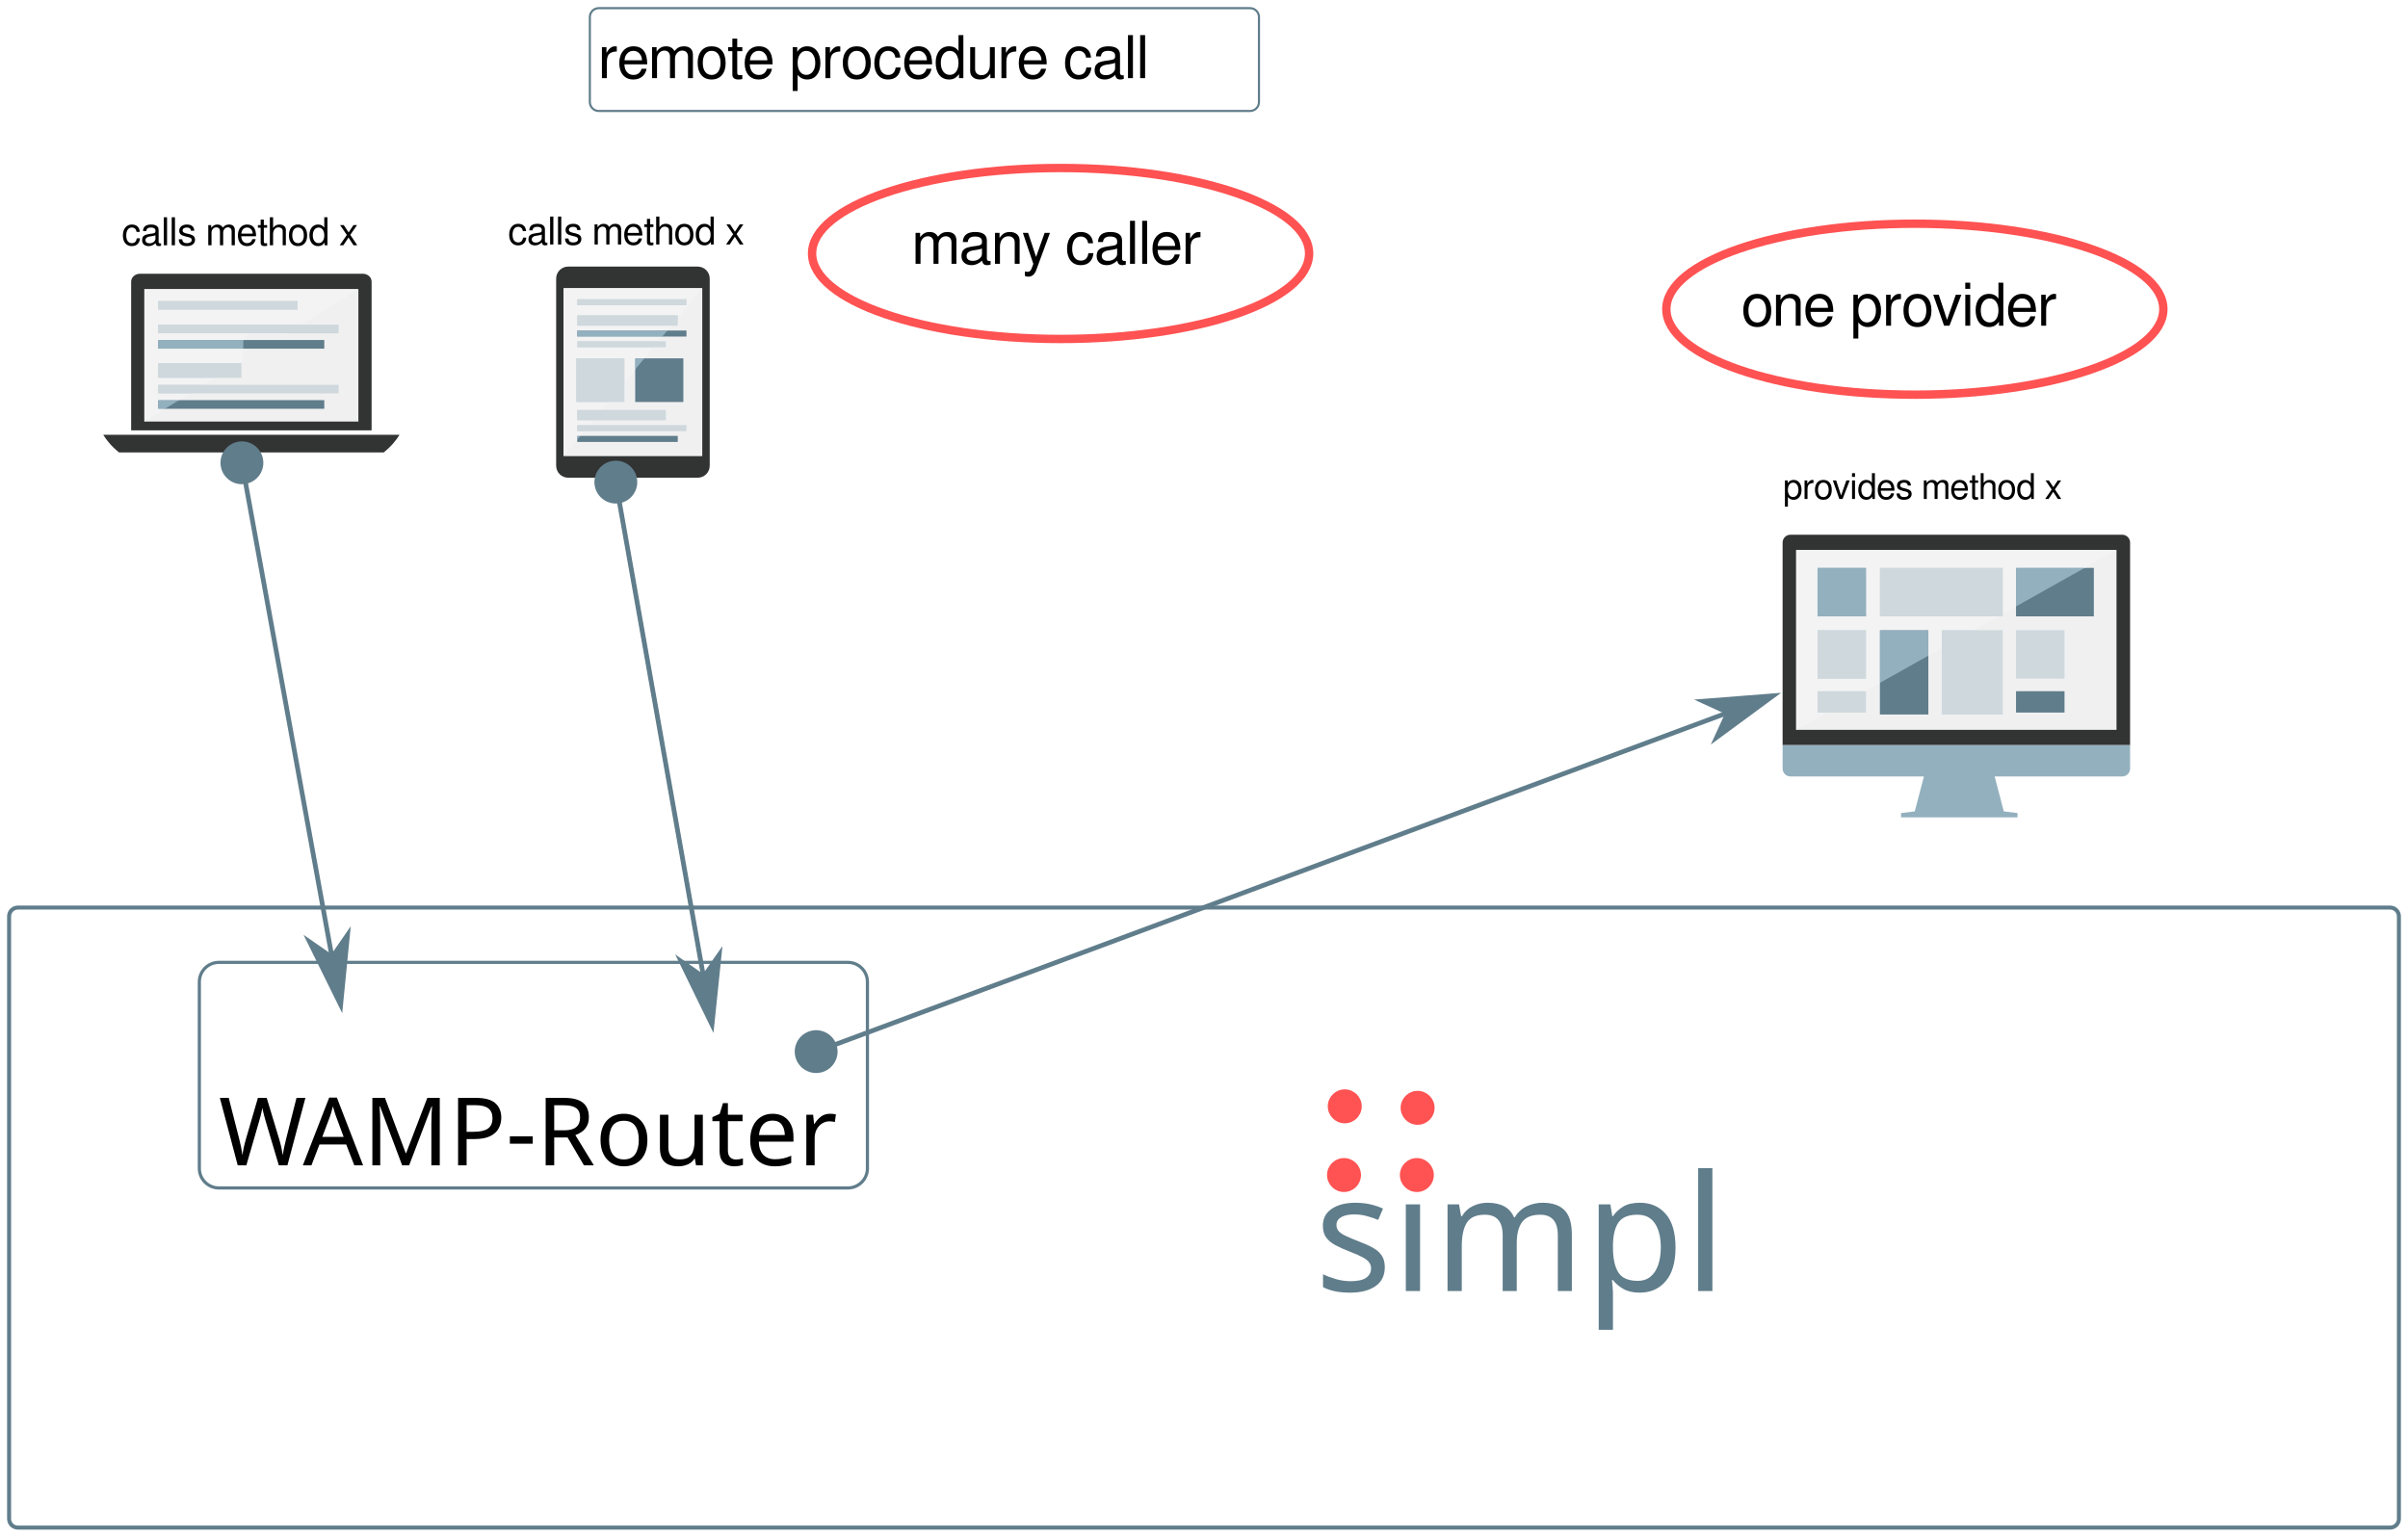
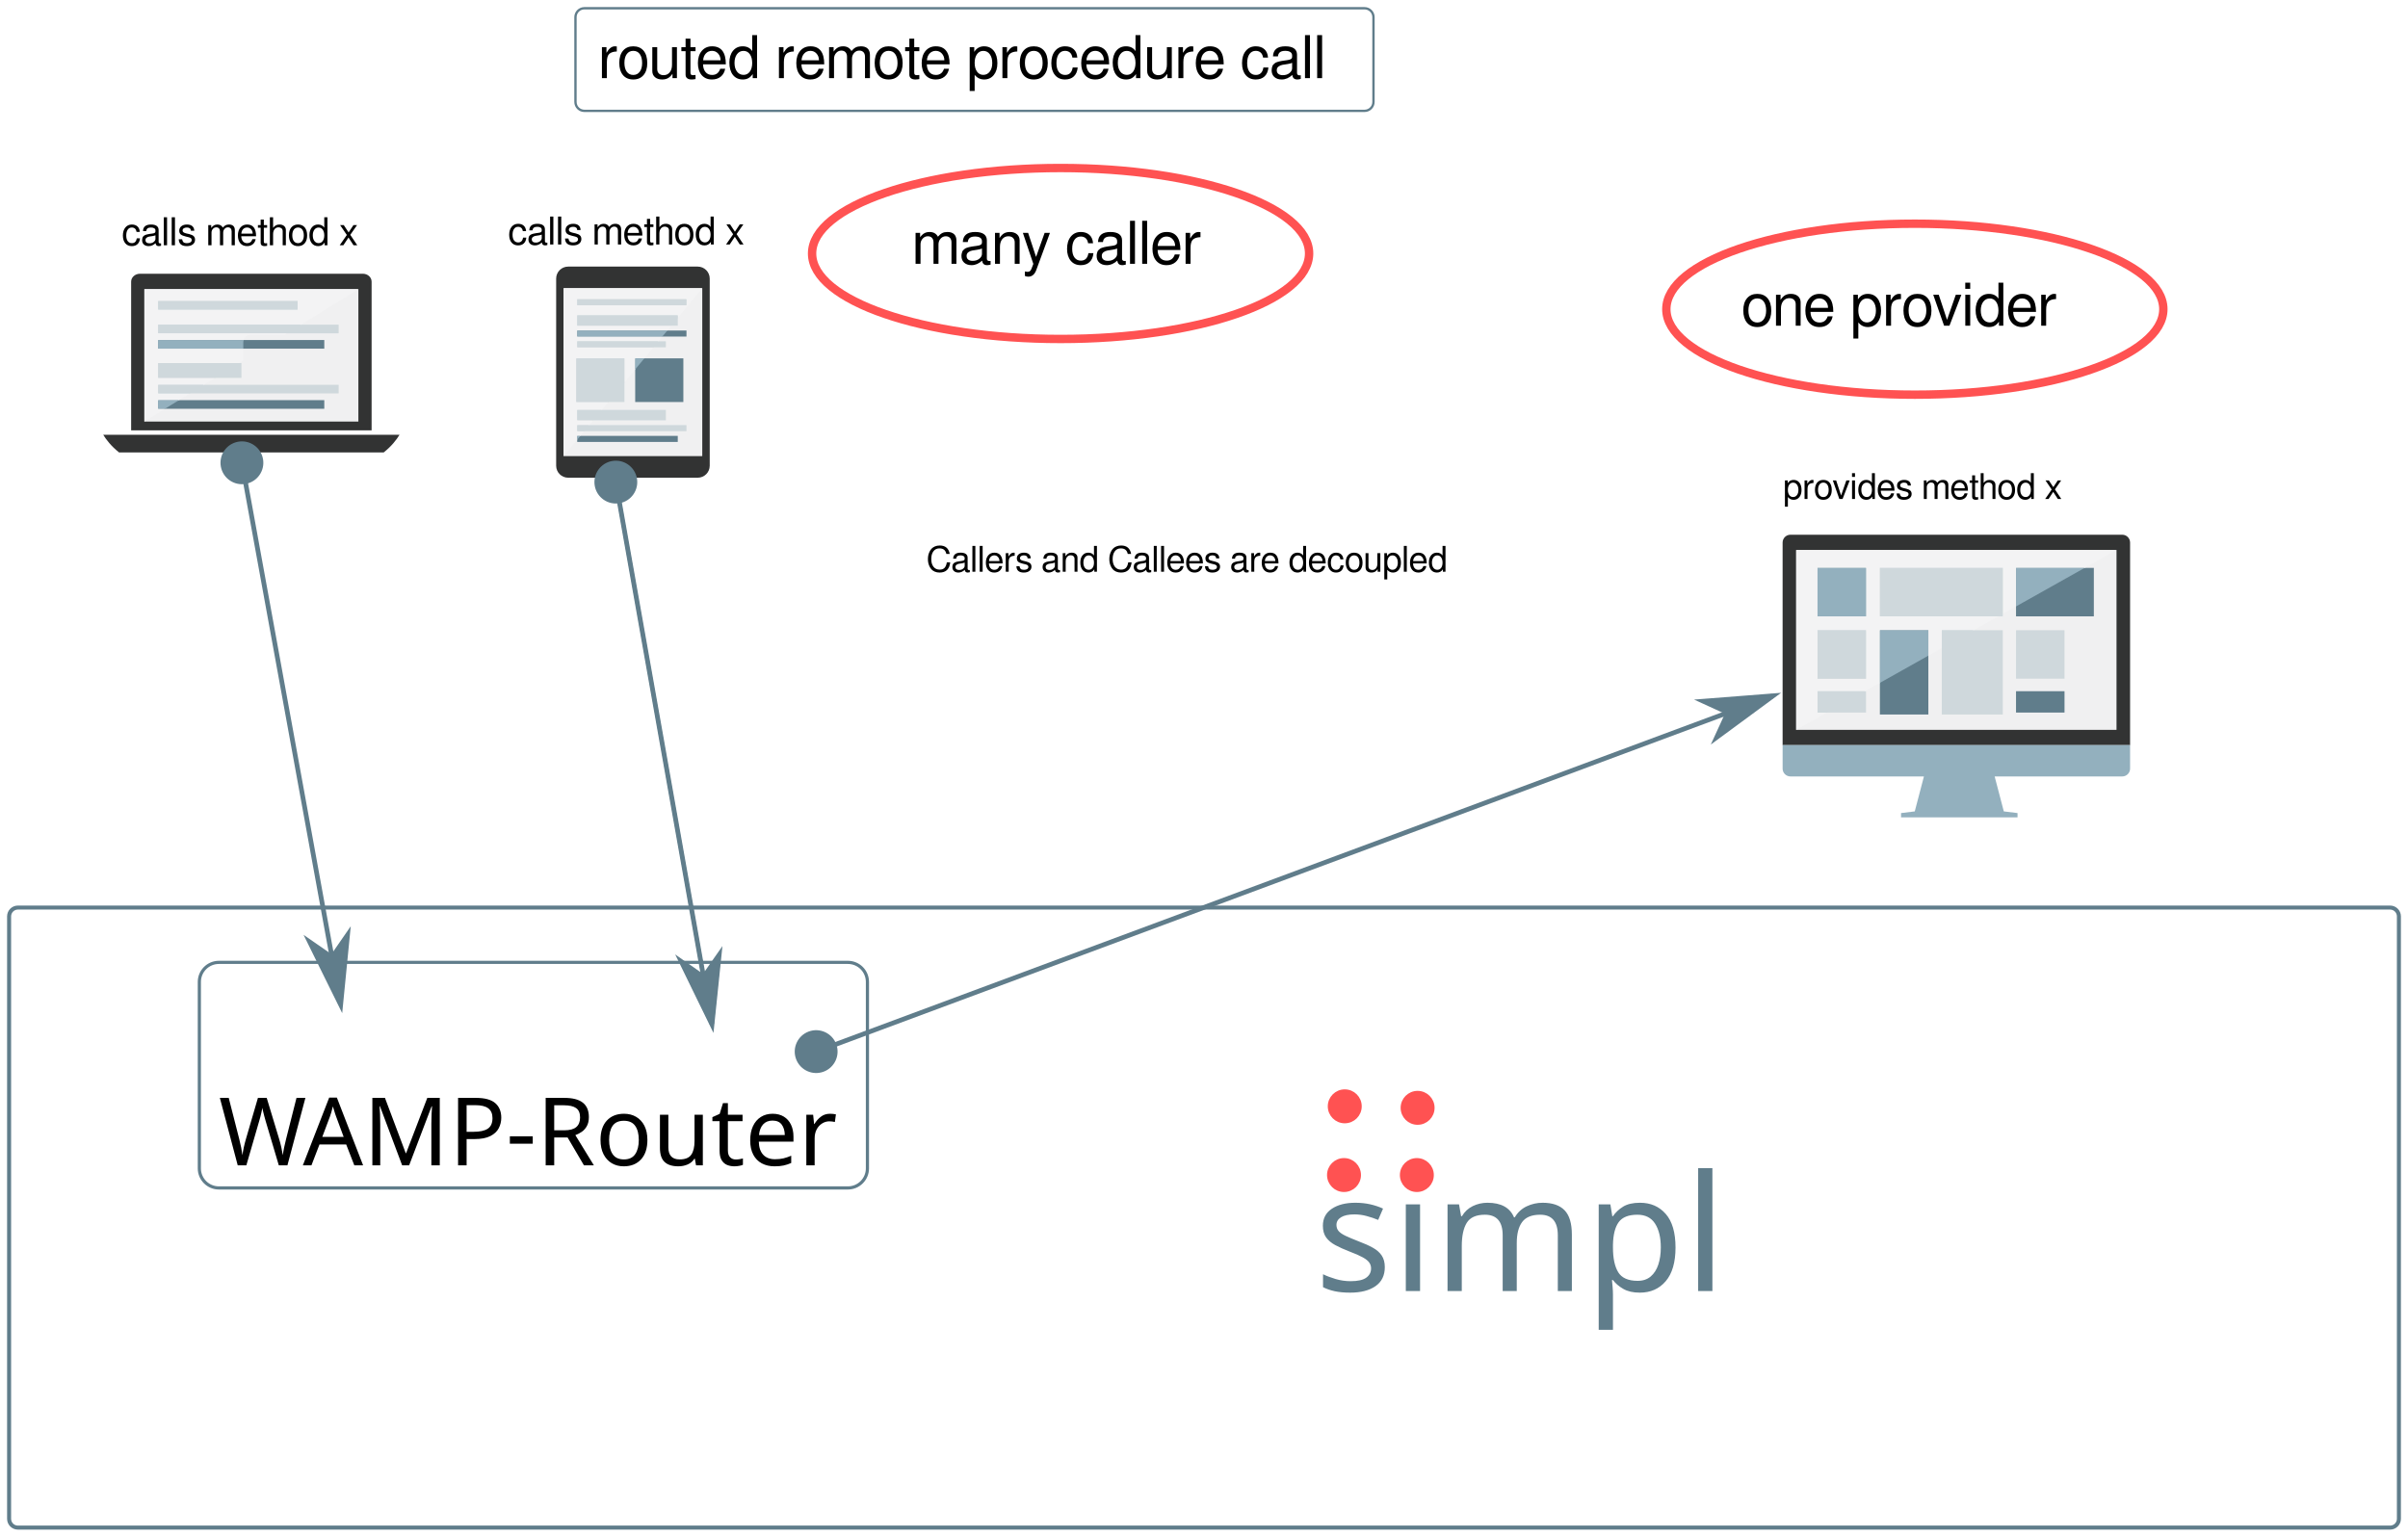
<svg xmlns="http://www.w3.org/2000/svg" id="svg2" version="1.1" width="1019.263" height="650.573" viewBox="0 0 1019.263 650.573">
  <defs id="defs6">
    <marker style="overflow:visible" id="marker6931" refX="0" refY="0" orient="auto">
      <path transform="matrix(-0.8,0,0,-0.8,-10,0)" style="fill:#607d8b;fill-opacity:1;fill-rule:evenodd;stroke:#607d8b;stroke-width:1pt;stroke-opacity:1" d="M 0,0 5,-5 -12.5,0 5,5 Z" id="path6933" />
    </marker>
    <marker style="overflow:visible" id="marker6819" refX="0" refY="0" orient="auto">
      <path transform="matrix(0.8,0,0,0.8,5.92,0.8)" style="fill:#607d8b;fill-opacity:1;fill-rule:evenodd;stroke:#607d8b;stroke-width:1pt;stroke-opacity:1" d="m -2.5,-1 c 0,2.76 -2.24,5 -5,5 -2.76,0 -5,-2.24 -5,-5 0,-2.76 2.24,-5 5,-5 2.76,0 5,2.24 5,5 z" id="path6821" />
    </marker>
    <marker orient="auto" refY="0" refX="0" id="marker6187" style="overflow:visible">
      <path id="path6189" d="M 0,0 5,-5 -12.5,0 5,5 Z" style="fill:#000000;fill-opacity:1;fill-rule:evenodd;stroke:#000000;stroke-width:1pt;stroke-opacity:1" transform="matrix(-0.8,0,0,-0.8,-10,0)" />
    </marker>
    <marker orient="auto" refY="0" refX="0" id="marker6123" style="overflow:visible">
      <path id="path6125" d="m -2.5,-1 c 0,2.76 -2.24,5 -5,5 -2.76,0 -5,-2.24 -5,-5 0,-2.76 2.24,-5 5,-5 2.76,0 5,2.24 5,5 z" style="fill:#ff5252;fill-opacity:1;fill-rule:evenodd;stroke:#ff5252;stroke-width:1pt;stroke-opacity:1" transform="matrix(0.8,0,0,0.8,5.92,0.8)" />
    </marker>
    <marker orient="auto" refY="0" refX="0" id="Arrow1Lstart" style="overflow:visible">
      <path id="path5657" d="M 0,0 5,-5 -12.5,0 5,5 Z" style="fill:#000000;fill-opacity:1;fill-rule:evenodd;stroke:#000000;stroke-width:1pt;stroke-opacity:1" transform="matrix(0.8,0,0,0.8,10,0)" />
    </marker>
    <marker orient="auto" refY="0" refX="0" id="DotL" style="overflow:visible">
      <path id="path5718" d="m -2.5,-1 c 0,2.76 -2.24,5 -5,5 -2.76,0 -5,-2.24 -5,-5 0,-2.76 2.24,-5 5,-5 2.76,0 5,2.24 5,5 z" style="fill:#ff5252;fill-opacity:1;fill-rule:evenodd;stroke:#ff5252;stroke-width:1pt;stroke-opacity:1" transform="matrix(0.8,0,0,0.8,5.92,0.8)" />
    </marker>
    <marker orient="auto" refY="0" refX="0" id="marker6057-3" style="overflow:visible">
      <path id="path6059-4" d="m -2.5,-1 c 0,2.76 -2.24,5 -5,5 -2.76,0 -5,-2.24 -5,-5 0,-2.76 2.24,-5 5,-5 2.76,0 5,2.24 5,5 z" style="fill:#ff5252;fill-opacity:1;fill-rule:evenodd;stroke:#ff5252;stroke-width:1pt;stroke-opacity:1" transform="matrix(0.8,0,0,0.8,5.92,0.8)" />
    </marker>
    <marker orient="auto" refY="0" refX="0" id="marker6057-37" style="overflow:visible">
      <path id="path6059-47" d="m -2.5,-1 c 0,2.76 -2.24,5 -5,5 -2.76,0 -5,-2.24 -5,-5 0,-2.76 2.24,-5 5,-5 2.76,0 5,2.24 5,5 z" style="fill:#ff5252;fill-opacity:1;fill-rule:evenodd;stroke:#ff5252;stroke-width:1pt;stroke-opacity:1" transform="matrix(0.8,0,0,0.8,5.92,0.8)" />
    </marker>
    <marker orient="auto" refY="0" refX="0" id="marker6057-6" style="overflow:visible">
      <path id="path6059-2" d="m -2.5,-1 c 0,2.76 -2.24,5 -5,5 -2.76,0 -5,-2.24 -5,-5 0,-2.76 2.24,-5 5,-5 2.76,0 5,2.24 5,5 z" style="fill:#ff5252;fill-opacity:1;fill-rule:evenodd;stroke:#ff5252;stroke-width:1pt;stroke-opacity:1" transform="matrix(0.8,0,0,0.8,5.92,0.8)" />
    </marker>
    <marker orient="auto" refY="0" refX="0" id="marker6057-37-3" style="overflow:visible">
      <path id="path6059-47-8" d="m -2.5,-1 c 0,2.76 -2.24,5 -5,5 -2.76,0 -5,-2.24 -5,-5 0,-2.76 2.24,-5 5,-5 2.76,0 5,2.24 5,5 z" style="fill:#ff5252;fill-opacity:1;fill-rule:evenodd;stroke:#ff5252;stroke-width:1pt;stroke-opacity:1" transform="matrix(0.8,0,0,0.8,5.92,0.8)" />
    </marker>
    <marker orient="auto" refY="0" refX="0" id="marker6057-37-0" style="overflow:visible">
      <path id="path6059-47-2" d="m -2.5,-1 c 0,2.76 -2.24,5 -5,5 -2.76,0 -5,-2.24 -5,-5 0,-2.76 2.24,-5 5,-5 2.76,0 5,2.24 5,5 z" style="fill:#ff5252;fill-opacity:1;fill-rule:evenodd;stroke:#ff5252;stroke-width:1pt;stroke-opacity:1" transform="matrix(0.8,0,0,0.8,5.92,0.8)" />
    </marker>
    <marker orient="auto" refY="0" refX="0" id="marker6057-37-02" style="overflow:visible">
      <path id="path6059-47-9" d="m -2.5,-1 c 0,2.76 -2.24,5 -5,5 -2.76,0 -5,-2.24 -5,-5 0,-2.76 2.24,-5 5,-5 2.76,0 5,2.24 5,5 z" style="fill:#ff5252;fill-opacity:1;fill-rule:evenodd;stroke:#ff5252;stroke-width:1pt;stroke-opacity:1" transform="matrix(0.8,0,0,0.8,5.92,0.8)" />
    </marker>
    <marker orient="auto" refY="0" refX="0" id="marker6057-37-33" style="overflow:visible">
      <path id="path6059-47-90" d="m -2.5,-1 c 0,2.76 -2.24,5 -5,5 -2.76,0 -5,-2.24 -5,-5 0,-2.76 2.24,-5 5,-5 2.76,0 5,2.24 5,5 z" style="fill:#ff5252;fill-opacity:1;fill-rule:evenodd;stroke:#ff5252;stroke-width:1pt;stroke-opacity:1" transform="matrix(0.8,0,0,0.8,5.92,0.8)" />
    </marker>
  </defs>
  <rect style="opacity:1;fill:none;fill-opacity:1;fill-rule:evenodd;stroke:#607d8b;stroke-width:1.702;stroke-linecap:round;stroke-linejoin:round;stroke-miterlimit:4;stroke-dasharray:none;stroke-dashoffset:0;stroke-opacity:1" id="rect5641" width="1011.562" height="262.5" x="3.851" y="384.221" ry="3.725" />
  <rect style="opacity:1;fill:none;fill-opacity:1;fill-rule:evenodd;stroke:#607d8b;stroke-width:1.34;stroke-linecap:round;stroke-linejoin:round;stroke-miterlimit:4;stroke-dasharray:none;stroke-dashoffset:0;stroke-opacity:1" id="rect3338-2" width="282.788" height="95.494" x="84.381" y="407.426" ry="8.271" />
  <g id="g6674" transform="translate(560.7257,-267.0188)">
    <path d="m -499.612,445.477 90.582,0 0,-56.03 -90.582,0 0,56.03 z" style="fill:#f0f0f1;fill-opacity:1;fill-rule:nonzero;stroke:none" id="path18" />
    <path d="m -409.03,445.477 -90.582,0 0,-56.03 90.582,0 0,56.03 m 5.601,-59.209 c 0,-1.945 -1.744,-3.359 -3.688,-3.359 l -94.375,0 c -1.947,0 -3.723,1.414 -3.723,3.359 l 0,62.944 101.785,0 0,-62.944" style="fill:#323333;fill-opacity:1;fill-rule:nonzero;stroke:none" id="path20" />
    <path d="m -431.207,451.081 -85.822,0 c 1.211,2.007 3.294,4.768 6.687,7.47 l 112.042,0 c 3.39,-2.703 5.478,-5.463 6.688,-7.47 l -39.595,0" style="fill:#323333;fill-opacity:1;fill-rule:nonzero;stroke:none" id="path22" />
    <path d="m -493.788,426.997 35.256,0 0,-6.282 -35.256,0 0,6.282 z" style="fill:#cfd8dc;fill-opacity:1;fill-rule:nonzero;stroke:none" id="path24" />
    <path d="m -493.788,433.576 76.408,0 0,-3.657 -76.408,0 0,3.657 z" style="fill:#cfd8dc;fill-opacity:1;fill-rule:nonzero;stroke:none" id="path26" />
    <path d="m -493.788,440.077 70.327,0 0,-3.655 -70.327,0 0,3.655 z" style="fill:#607d8b;fill-opacity:1;fill-rule:nonzero;stroke:none" id="path28" />
    <path d="m -493.788,408.125 76.408,0 0,-3.657 -76.408,0 0,3.657 z" style="fill:#cfd8dc;fill-opacity:1;fill-rule:nonzero;stroke:none" id="path30" />
    <path d="m -493.788,414.627 70.327,0 0,-3.659 -70.327,0 0,3.659 z" style="fill:#607d8b;fill-opacity:1;fill-rule:nonzero;stroke:none" id="path32" />
    <path d="m -493.788,398.102 59.033,0 0,-3.659 -59.033,0 0,3.659 z" style="fill:#cfd8dc;fill-opacity:1;fill-rule:nonzero;stroke:none" id="path34" />
    <path d="m -499.612,445.477 0,-56.03 90.582,0 -24.284,15.021 -60.475,0 0,3.656 54.564,0 -0.895,0.554 -14.304,0 c -1.474,0 -2.723,0.961 -3.154,2.29 l -36.211,0 0,3.659 36.05,0 0,4.949 -1.843,1.14 -34.208,0 0,6.281 24.053,0 -4.724,2.922 -19.329,0 0,3.656 13.416,0 -4.6,2.846 -8.816,0 0,3.655 2.906,0 -8.729,5.4 m 5.823,-51.034 0,3.659 59.033,0 0,-3.659 -59.033,0" style="fill:#f3f3f4;fill-opacity:1;fill-rule:nonzero;stroke:none" id="path38" />
    <path d="m -469.736,426.997 -24.053,0 0,-6.281 34.208,0 -10.155,6.281" style="fill:#cfd8dc;fill-opacity:1;fill-rule:nonzero;stroke:none" id="path40" />
    <path d="m -480.373,433.576 -13.416,0 0,-3.656 19.329,0 -5.913,3.656" style="fill:#cfd8dc;fill-opacity:1;fill-rule:nonzero;stroke:none" id="path42" />
    <path d="m -490.882,440.077 -2.906,0 0,-3.655 8.816,0 -5.91,3.655" style="fill:#93b0be;fill-opacity:1;fill-rule:nonzero;stroke:none" id="path44" />
    <path d="m -439.225,408.125 -54.564,0 0,-3.656 60.475,0 -5.911,3.656" style="fill:#cfd8dc;fill-opacity:1;fill-rule:nonzero;stroke:none" id="path46" />
    <path d="m -457.738,414.627 -36.05,0 0,-3.659 36.211,0 c -0.105,0.324 -0.161,0.667 -0.161,1.025 l 0,2.634" style="fill:#93b0be;fill-opacity:1;fill-rule:nonzero;stroke:none" id="path48" />
    <path d="m -493.788,398.102 59.033,0 0,-3.659 -59.033,0 0,3.659 z" style="fill:#cfd8dc;fill-opacity:1;fill-rule:nonzero;stroke:none" id="path50" />
  </g>
  <g id="g6734" transform="translate(939.7833,-78.3634)">
    <path d="m -185.236,393.819 0,-85.76 c 0,-1.833 1.484,-3.315 3.315,-3.315 l 140.449,0 c 1.83,0 3.315,1.482 3.315,3.315 l 0,85.76 -147.079,0" style="fill:#323333;fill-opacity:1;fill-rule:evenodd;stroke:none" id="path52" />
    <path d="m -185.236,393.819 0,9.943 c 0,1.829 1.484,3.314 3.315,3.314 l 56.501,0 -3.879,14.797 -5.805,0.708 0,1.826 49.304,0 0,-1.826 -5.806,-0.708 -3.877,-14.797 54.011,0 c 1.83,0 3.315,-1.485 3.315,-3.314 l 0,-9.943 -147.079,0" style="fill:#93b0be;fill-opacity:1;fill-rule:evenodd;stroke:none" id="path54" />
    <path d="m -179.491,387.351 135.589,0 0,-76.141 -135.589,0 0,76.141 z" style="fill:#f0f0f1;fill-opacity:1;fill-rule:evenodd;stroke:none" id="path56" />
    <path d="m -170.454,339.303 20.523,0 0,-20.524 -20.523,0 0,20.524 z" style="fill:#607d8b;fill-opacity:1;fill-rule:evenodd;stroke:none" id="path58" />
    <path d="m -86.435,365.688 20.525,0 0,-20.523 -20.525,0 0,20.523 z" style="fill:#cfd8dc;fill-opacity:1;fill-rule:evenodd;stroke:none" id="path60" />
    <path d="m -86.435,339.303 32.934,0 0,-20.524 -32.934,0 0,20.524 z" style="fill:#607d8b;fill-opacity:1;fill-rule:evenodd;stroke:none" id="path64" />
    <path d="m -170.454,365.688 20.523,0 0,-20.523 -20.523,0 0,20.523 z" style="fill:#cfd8dc;fill-opacity:1;fill-rule:evenodd;stroke:none" id="path66" />
    <path d="m -170.454,380.028 20.523,0 0,-9.039 -20.523,0 0,9.039 z" style="fill:#cfd8dc;fill-opacity:1;fill-rule:evenodd;stroke:none" id="path68" />
    <path d="m -86.435,380.028 20.525,0 0,-9.039 -20.525,0 0,9.039 z" style="fill:#607d8b;fill-opacity:1;fill-rule:evenodd;stroke:none" id="path70" />
    <path d="m -117.856,380.851 25.82,0 0,-35.685 -25.82,0 0,35.685 z" style="fill:#cfd8dc;fill-opacity:1;fill-rule:evenodd;stroke:none" id="path72" />
    <path d="m -144.066,339.303 52.03,0 0,-20.524 -52.03,0 0,20.524 z" style="fill:#cfd8dc;fill-opacity:1;fill-rule:evenodd;stroke:none" id="path74" />
    <path d="m -144.066,380.851 20.523,0 0,-35.685 -20.523,0 0,35.685 z" style="fill:#607d8b;fill-opacity:1;fill-rule:evenodd;stroke:none" id="path76" />
    <path d="m -179.491,387.351 0,-76.141 135.589,0 -13.479,7.57 -29.054,0 0,16.315 -5.601,3.145 0,-19.46 -52.03,0 0,20.524 50.138,0 -10.44,5.862 -13.488,0 0,7.574 -5.688,3.194 0,-10.768 -20.523,0 0,22.293 -6.287,3.531 -20.1,0 0,9.039 4.003,0 -13.04,7.322 m 9.037,-42.185 0,20.523 20.523,0 0,-20.523 -20.523,0 m 0,-26.386 0,20.524 20.523,0 0,-20.524 -20.523,0" style="fill:#f3f3f4;fill-opacity:1;fill-rule:nonzero;stroke:none" id="path182" />
    <path d="m -170.454,339.303 20.523,0 0,-20.524 -20.523,0 0,20.524 z" style="fill:#93b0be;fill-opacity:1;fill-rule:nonzero;stroke:none" id="path184" />
    <path d="m -86.435,335.095 0,-16.315 29.054,0 -29.054,16.315" style="fill:#93b0be;fill-opacity:1;fill-rule:nonzero;stroke:none" id="path186" />
    <path d="m -170.454,365.688 20.523,0 0,-20.523 -20.523,0 0,20.523 z" style="fill:#cfd8dc;fill-opacity:1;fill-rule:nonzero;stroke:none" id="path188" />
    <path d="m -166.451,380.028 -4.003,0 0,-9.039 20.1,0 -16.098,9.039" style="fill:#cfd8dc;fill-opacity:1;fill-rule:nonzero;stroke:none" id="path190" />
    <path d="m -117.856,352.74 0,-7.574 13.488,0 -13.488,7.574" style="fill:#cfd8dc;fill-opacity:1;fill-rule:nonzero;stroke:none" id="path192" />
    <path d="m -93.929,339.303 -50.138,0 0,-20.524 52.03,0 0,19.46 -1.893,1.064" style="fill:#cfd8dc;fill-opacity:1;fill-rule:nonzero;stroke:none" id="path194" />
    <path d="m -144.066,367.458 0,-22.293 20.523,0 0,10.768 -20.523,11.525" style="fill:#93b0be;fill-opacity:1;fill-rule:nonzero;stroke:none" id="path196" />
  </g>
  <g id="g6756" transform="translate(351.982,-27.70593)">
    <path d="m -111.494,140.57 54.844,0 c 2.806,0 5.082,2.272 5.082,5.079 l 0,79.22 c 0,2.806 -2.276,5.078 -5.082,5.078 l -54.844,0 c -2.805,0 -5.076,-2.272 -5.076,-5.078 l 0,-79.22 c 0,-2.806 2.271,-5.079 5.076,-5.079" style="fill:#323333;fill-opacity:1;fill-rule:evenodd;stroke:none" id="path80" />
    <path d="m -113.418,220.807 58.693,0 0,-71.098 -58.693,0 0,71.098 z" style="fill:#f0f0f1;fill-opacity:1;fill-rule:evenodd;stroke:none" id="path84" />
    <path d="m -107.664,205.641 37.53,0 0,-4.398 -37.53,0 0,4.398 z" style="fill:#cfd8dc;fill-opacity:1;fill-rule:nonzero;stroke:none" id="path86" />
    <path d="m -107.664,210.248 46.254,0 0,-2.562 -46.254,0 0,2.562 z" style="fill:#cfd8dc;fill-opacity:1;fill-rule:nonzero;stroke:none" id="path88" />
    <path d="m -107.664,214.799 42.567,0 0,-2.562 -42.567,0 0,2.562 z" style="fill:#607d8b;fill-opacity:1;fill-rule:nonzero;stroke:none" id="path90" />
    <path d="m -107.664,165.587 42.567,0 0,-4.396 -42.567,0 0,4.396 z" style="fill:#cfd8dc;fill-opacity:1;fill-rule:nonzero;stroke:none" id="path92" />
    <path d="m -107.664,170.192 46.254,0 0,-2.56 -46.254,0 0,2.56 z" style="fill:#607d8b;fill-opacity:1;fill-rule:nonzero;stroke:none" id="path94" />
    <path d="m -107.664,174.743 37.53,0 0,-2.56 -37.53,0 0,2.56 z" style="fill:#cfd8dc;fill-opacity:1;fill-rule:nonzero;stroke:none" id="path96" />
    <path d="m -107.664,156.927 46.235,0 0,-2.56 -46.235,0 0,2.56 z" style="fill:#cfd8dc;fill-opacity:1;fill-rule:nonzero;stroke:none" id="path98" />
    <path d="m -108.055,197.904 20.384,0 0,-18.485 -20.384,0 0,18.485 z" style="fill:#cfd8dc;fill-opacity:1;fill-rule:nonzero;stroke:none" id="path100" />
    <path d="m -83.114,197.904 20.383,0 0,-18.485 -20.383,0 0,18.485 z" style="fill:#607d8b;fill-opacity:1;fill-rule:nonzero;stroke:none" id="path102" />
    <path d="m -113.418,220.807 0,-71.098 58.693,0 -10.371,12.562 0,-1.081 -42.568,0 0,4.396 39.831,0 -1.688,2.045 -38.144,0 0,2.56 36.03,0 -1.644,1.991 -34.386,0 0,2.56 32.273,0 -3.86,4.675 -3.862,0 0,4.68 -4.558,5.521 0,-10.202 -20.384,0 0,18.485 13.545,0 -2.756,3.339 -10.398,0 0,4.398 6.766,0 -1.688,2.045 -5.079,0 0,2.562 2.962,0 -1.643,1.989 -1.32,0 0,1.6 -5.754,6.97 m 5.754,-66.44 0,2.56 46.235,0 0,-2.56 -46.235,0" style="fill:#f3f3f4;fill-opacity:1;fill-rule:nonzero;stroke:none" id="path198" />
    <path d="m -100.898,205.641 -6.766,0 0,-4.398 10.398,0 -3.631,4.398" style="fill:#cfd8dc;fill-opacity:1;fill-rule:nonzero;stroke:none" id="path200" />
    <path d="m -104.702,210.248 -2.962,0 0,-2.562 5.079,0 -2.116,2.562" style="fill:#cfd8dc;fill-opacity:1;fill-rule:nonzero;stroke:none" id="path202" />
    <path d="m -107.664,213.837 0,-1.6 1.32,0 -1.32,1.6" style="fill:#93b0be;fill-opacity:1;fill-rule:nonzero;stroke:none" id="path204" />
    <path d="m -67.833,165.587 -39.831,0 0,-4.396 42.568,0 0,1.081 -2.736,3.315" style="fill:#cfd8dc;fill-opacity:1;fill-rule:nonzero;stroke:none" id="path206" />
    <path d="m -71.634,170.192 -36.03,0 0,-2.56 38.144,0 -2.114,2.56" style="fill:#93b0be;fill-opacity:1;fill-rule:nonzero;stroke:none" id="path208" />
    <path d="m -75.392,174.743 -32.273,0 0,-2.56 34.386,0 -2.114,2.56" style="fill:#cfd8dc;fill-opacity:1;fill-rule:nonzero;stroke:none" id="path210" />
    <path d="m -107.664,156.927 46.235,0 0,-2.56 -46.235,0 0,2.56 z" style="fill:#cfd8dc;fill-opacity:1;fill-rule:nonzero;stroke:none" id="path212" />
    <path d="m -94.51,197.904 -13.545,0 0,-18.485 20.384,0 0,10.202 -6.839,8.284" style="fill:#cfd8dc;fill-opacity:1;fill-rule:nonzero;stroke:none" id="path214" />
    <path d="m -83.114,184.098 0,-4.68 3.862,0 -3.862,4.68" style="fill:#93b0be;fill-opacity:1;fill-rule:nonzero;stroke:none" id="path216" />
  </g>
  <g id="g5282">
    <path style="color:#000000;font-style:normal;font-variant:normal;font-weight:normal;font-stretch:normal;font-size:medium;line-height:normal;font-family:sans-serif;text-indent:0;text-align:start;text-decoration:none;text-decoration-line:none;text-decoration-style:solid;text-decoration-color:#000000;letter-spacing:normal;word-spacing:normal;text-transform:none;direction:ltr;block-progression:tb;writing-mode:lr-tb;baseline-shift:baseline;text-anchor:start;white-space:normal;clip-rule:nonzero;display:inline;overflow:visible;visibility:visible;opacity:1;isolation:auto;mix-blend-mode:normal;color-interpolation:sRGB;color-interpolation-filters:linearRGB;solid-color:#000000;solid-opacity:1;fill:#607d8b;fill-opacity:1;fill-rule:evenodd;stroke:none;stroke-width:2;stroke-linecap:butt;stroke-linejoin:miter;stroke-miterlimit:4;stroke-dasharray:none;stroke-dashoffset:0;stroke-opacity:1;color-rendering:auto;image-rendering:auto;shape-rendering:auto;text-rendering:auto;enable-background:accumulate" d="m 103.412,195.902 -1.967,0.359 41.723,229.016 1.967,-0.357 -41.723,-229.018 z" id="path6779" />
    <path style="fill:#607d8b;fill-opacity:1;fill-rule:evenodd;stroke:#607d8b;stroke-width:1.6pt;stroke-opacity:1" d="m 103.834,203.795 c -4.344,0.791 -8.513,-2.092 -9.304,-6.437 -0.792,-4.344 2.092,-8.513 6.437,-9.304 4.344,-0.791 8.513,2.092 9.304,6.437 0.791,4.344 -2.092,8.513 -6.437,9.304 z" id="path5286" />
    <path style="fill:#607d8b;fill-opacity:1;fill-rule:evenodd;stroke:#607d8b;stroke-width:1.6pt;stroke-opacity:1" d="m 140.567,405.423 -9.304,-6.437 12.889,26.113 2.852,-28.98 z" id="path5288" />
  </g>
  <g id="g5274">
    <path style="color:#000000;font-style:normal;font-variant:normal;font-weight:normal;font-stretch:normal;font-size:medium;line-height:normal;font-family:sans-serif;text-indent:0;text-align:start;text-decoration:none;text-decoration-line:none;text-decoration-style:solid;text-decoration-color:#000000;letter-spacing:normal;word-spacing:normal;text-transform:none;direction:ltr;block-progression:tb;writing-mode:lr-tb;baseline-shift:baseline;text-anchor:start;white-space:normal;clip-rule:nonzero;display:inline;overflow:visible;visibility:visible;opacity:1;isolation:auto;mix-blend-mode:normal;color-interpolation:sRGB;color-interpolation-filters:linearRGB;solid-color:#000000;solid-opacity:1;fill:#607d8b;fill-opacity:1;fill-rule:evenodd;stroke:none;stroke-width:2;stroke-linecap:butt;stroke-linejoin:miter;stroke-miterlimit:4;stroke-dasharray:none;stroke-dashoffset:0;stroke-opacity:1;color-rendering:auto;image-rendering:auto;shape-rendering:auto;text-rendering:auto;enable-background:accumulate" d="m 749.936,293.721 -404.672,150.49 0.697,1.875 404.672,-150.492 -0.697,-1.873 z" id="path6811" />
    <path id="path5278" d="m 352.961,442.415 c 1.539,4.139 -0.571,8.748 -4.71,10.287 -4.139,1.539 -8.748,-0.571 -10.287,-4.71 -1.539,-4.139 0.571,-8.748 4.71,-10.287 4.139,-1.539 8.748,0.571 10.287,4.71 z" style="fill:#607d8b;fill-opacity:1;fill-rule:evenodd;stroke:#607d8b;stroke-width:1.6pt;stroke-opacity:1" />
    <path id="path5280" d="m 731.538,301.628 -4.71,10.287 23.456,-17.258 -29.032,2.261 z" style="fill:#607d8b;fill-opacity:1;fill-rule:evenodd;stroke:#607d8b;stroke-width:1.6pt;stroke-opacity:1" />
  </g>
  <g id="g4814">
    <path style="color:#000000;font-style:normal;font-variant:normal;font-weight:normal;font-stretch:normal;font-size:medium;line-height:normal;font-family:sans-serif;text-indent:0;text-align:start;text-decoration:none;text-decoration-line:none;text-decoration-style:solid;text-decoration-color:#000000;letter-spacing:normal;word-spacing:normal;text-transform:none;direction:ltr;block-progression:tb;writing-mode:lr-tb;baseline-shift:baseline;text-anchor:start;white-space:normal;clip-rule:nonzero;display:inline;overflow:visible;visibility:visible;opacity:1;isolation:auto;mix-blend-mode:normal;color-interpolation:sRGB;color-interpolation-filters:linearRGB;solid-color:#000000;solid-opacity:1;fill:#607d8b;fill-opacity:1;fill-rule:evenodd;stroke:none;stroke-width:1.5;stroke-linecap:butt;stroke-linejoin:miter;stroke-miterlimit:4;stroke-dasharray:none;stroke-dashoffset:0;stroke-opacity:1;color-rendering:auto;image-rendering:auto;shape-rendering:auto;text-rendering:auto;enable-background:accumulate" d="m 261.441,204.129 -1.477,0.262 40.621,229.215 1.477,-0.262 -40.621,-229.215 z" id="path6779-4" />
    <path style="fill:#607d8b;fill-opacity:1;fill-rule:evenodd;stroke:#607d8b;stroke-width:1.2pt;stroke-opacity:1" d="m 261.729,210.05 c -3.261,0.578 -6.377,-1.6 -6.955,-4.861 -0.578,-3.261 1.6,-6.377 4.861,-6.955 3.261,-0.578 6.377,1.6 6.955,4.861 0.578,3.261 -1.6,6.377 -4.861,6.955 z" id="path4820" />
    <path style="fill:#607d8b;fill-opacity:1;fill-rule:evenodd;stroke:#607d8b;stroke-width:1.2pt;stroke-opacity:1" d="m 298.706,418.706 -6.955,-4.861 9.572,19.631 2.244,-21.725 z" id="path4822" />
  </g>
  <g id="g5264">
    <path style="color:#000000;font-style:normal;font-variant:normal;font-weight:normal;font-stretch:normal;font-size:medium;line-height:normal;font-family:sans-serif;text-indent:0;text-align:start;text-decoration:none;text-decoration-line:none;text-decoration-style:solid;text-decoration-color:#000000;letter-spacing:normal;word-spacing:normal;text-transform:none;direction:ltr;block-progression:tb;writing-mode:lr-tb;baseline-shift:baseline;text-anchor:start;white-space:normal;clip-rule:nonzero;display:inline;overflow:visible;visibility:visible;opacity:1;isolation:auto;mix-blend-mode:normal;color-interpolation:sRGB;color-interpolation-filters:linearRGB;solid-color:#000000;solid-opacity:1;fill:#607d8b;fill-opacity:1;fill-rule:evenodd;stroke:none;stroke-width:2;stroke-linecap:butt;stroke-linejoin:miter;stroke-miterlimit:4;stroke-dasharray:none;stroke-dashoffset:0;stroke-opacity:1;color-rendering:auto;image-rendering:auto;shape-rendering:auto;text-rendering:auto;enable-background:accumulate" d="m 261.688,204.086 -1.969,0.35 40.621,229.215 1.969,-0.35 -40.621,-229.215 z" id="path4818" />
    <path style="fill:#607d8b;fill-opacity:1;fill-rule:evenodd;stroke:#607d8b;stroke-width:1.6pt;stroke-opacity:1" d="m 262.071,211.98 c -4.348,0.771 -8.503,-2.133 -9.273,-6.481 -0.771,-4.348 2.133,-8.503 6.481,-9.273 4.348,-0.771 8.503,2.133 9.273,6.481 0.771,4.348 -2.133,8.503 -6.481,9.273 z" id="path5270" />
    <path style="fill:#607d8b;fill-opacity:1;fill-rule:evenodd;stroke:#607d8b;stroke-width:1.6pt;stroke-opacity:1" d="m 297.834,413.782 -9.273,-6.481 12.763,26.174 2.991,-28.966 z" id="path5272" />
  </g>
  <text xml:space="preserve" style="font-style:normal;font-weight:normal;font-size:40px;line-height:125%;font-family:sans-serif;letter-spacing:0px;word-spacing:0px;fill:#000000;fill-opacity:1;stroke:none;stroke-width:1px;stroke-linecap:butt;stroke-linejoin:miter;stroke-opacity:1" x="92.581" y="493.36" id="text9414">
    <tspan id="tspan9416" x="92.581" y="493.36">WAMP-Router</tspan>
  </text>
  <text xml:space="preserve" style="font-style:normal;font-variant:normal;font-weight:normal;font-stretch:normal;font-size:15px;line-height:90%;font-family:FreeSans;-inkscape-font-specification:'FreeSans, Normal';text-align:start;letter-spacing:0px;word-spacing:0px;writing-mode:lr-tb;text-anchor:start;fill:#000000;fill-opacity:1;stroke:none;stroke-width:1px;stroke-linecap:butt;stroke-linejoin:miter;stroke-opacity:1" x="754.622" y="211.25" id="text9426">
    <tspan id="tspan9428" x="754.622" y="211.25">provides method x</tspan>
  </text>
  <flowRoot xml:space="preserve" id="flowRoot9434" style="font-style:normal;font-variant:normal;font-weight:normal;font-stretch:normal;font-size:25px;line-height:100%;font-family:FreeSans;-inkscape-font-specification:'FreeSans, Normal';text-align:start;letter-spacing:0px;word-spacing:0px;writing-mode:lr-tb;text-anchor:start;fill:#000000;fill-opacity:1;stroke:none;stroke-width:1px;stroke-linecap:butt;stroke-linejoin:miter;stroke-opacity:1" transform="translate(-1.218915e-4,-26.83253)">
    <flowRegion id="flowRegion9436">
      <rect id="rect9438" width="427.095" height="202.63" x="-942.404" y="82.617" />
    </flowRegion>
    <flowPara id="flowPara9440" />
  </flowRoot>
  <text xml:space="preserve" style="font-style:normal;font-variant:normal;font-weight:normal;font-stretch:normal;font-size:25px;line-height:100%;font-family:FreeSans;-inkscape-font-specification:'FreeSans, Normal';text-align:start;letter-spacing:0px;word-spacing:0px;writing-mode:lr-tb;text-anchor:start;fill:#000000;fill-opacity:1;stroke:none;stroke-width:1px;stroke-linecap:butt;stroke-linejoin:miter;stroke-opacity:1" x="253.287" y="33.075" id="text9442">
-     <tspan id="tspan9444" x="253.287" y="33.075">remote procedure call</tspan>
+     <tspan id="tspan9444" x="253.287" y="33.075">routed remote procedure call</tspan>
  </text>
-   <rect style="opacity:1;fill:none;fill-opacity:1;fill-rule:evenodd;stroke:#607d8b;stroke-width:0.905;stroke-linecap:round;stroke-linejoin:round;stroke-miterlimit:4;stroke-dasharray:none;stroke-dashoffset:0;stroke-opacity:1" id="rect3338-2-8" width="283.223" height="43.524" x="249.674" y="3.453" ry="3.77" />
+   <rect style="opacity:1;fill:none;fill-opacity:1;fill-rule:evenodd;stroke:#607d8b;stroke-width:0.988;stroke-linecap:round;stroke-linejoin:round;stroke-miterlimit:4;stroke-dasharray:none;stroke-dashoffset:0;stroke-opacity:1" id="rect3338-2-8" width="337.781" height="43.442" x="243.587" y="3.494" ry="3.763" />
  <g id="g4498" transform="translate(384.298,-34.06278)">
    <text id="text9461" y="171.947" x="352.855" style="font-style:normal;font-variant:normal;font-weight:normal;font-stretch:normal;font-size:25px;line-height:100%;font-family:FreeSans;-inkscape-font-specification:'FreeSans, Normal';text-align:start;letter-spacing:0px;word-spacing:0px;writing-mode:lr-tb;text-anchor:start;fill:#000000;fill-opacity:1;stroke:none;stroke-width:1px;stroke-linecap:butt;stroke-linejoin:miter;stroke-opacity:1" xml:space="preserve">
      <tspan y="171.947" x="352.855" id="tspan9463">one provider</tspan>
    </text>
    <ellipse ry="36.19" rx="105.189" cy="164.96" cx="426.221" id="path9469" style="fill:none;fill-opacity:1;stroke:#ff5252;stroke-width:3.548;stroke-miterlimit:4;stroke-dasharray:none;stroke-dashoffset:0;stroke-opacity:1" />
  </g>
  <g id="g4503" transform="translate(-365.9566,6.113833)">
    <text id="text9465" y="105.568" x="752.001" style="font-style:normal;font-variant:normal;font-weight:normal;font-stretch:normal;font-size:25px;line-height:100%;font-family:FreeSans;-inkscape-font-specification:'FreeSans, Normal';text-align:start;letter-spacing:0px;word-spacing:0px;writing-mode:lr-tb;text-anchor:start;fill:#000000;fill-opacity:1;stroke:none;stroke-width:1px;stroke-linecap:butt;stroke-linejoin:miter;stroke-opacity:1" xml:space="preserve">
      <tspan y="105.568" x="752.001" id="tspan9467">many caller</tspan>
    </text>
    <ellipse ry="36.19" rx="105.189" cy="101.201" cx="814.886" id="path9469-5" style="fill:none;fill-opacity:1;stroke:#ff5252;stroke-width:3.548;stroke-miterlimit:4;stroke-dasharray:none;stroke-dashoffset:0;stroke-opacity:1" />
  </g>
  <text xml:space="preserve" style="font-style:normal;font-variant:normal;font-weight:normal;font-stretch:normal;font-size:16.25px;line-height:90%;font-family:FreeSans;-inkscape-font-specification:'FreeSans, Normal';text-align:start;letter-spacing:0px;word-spacing:0px;writing-mode:lr-tb;text-anchor:start;fill:#000000;fill-opacity:1;stroke:none;stroke-width:1px;stroke-linecap:butt;stroke-linejoin:miter;stroke-opacity:1" x="51.531" y="103.821" id="text4476">
    <tspan id="tspan4478" x="51.531" y="103.821">calls method x</tspan>
  </text>
  <text xml:space="preserve" style="font-style:normal;font-variant:normal;font-weight:normal;font-stretch:normal;font-size:16.25px;line-height:90%;font-family:FreeSans;-inkscape-font-specification:'FreeSans, Normal';text-align:start;letter-spacing:0px;word-spacing:0px;writing-mode:lr-tb;text-anchor:start;fill:#000000;fill-opacity:1;stroke:none;stroke-width:1px;stroke-linecap:butt;stroke-linejoin:miter;stroke-opacity:1" x="215.048" y="103.516" id="text4476-7">
    <tspan id="tspan4478-7" x="215.048" y="103.516">calls method x</tspan>
  </text>
  <g transform="translate(470.0798,186.7007)" id="layer1">
    <g transform="matrix(0.8554972,0,0,0.8554972,13.05203,38.86751)" id="g4781">
      <text xml:space="preserve" style="font-style:normal;font-variant:normal;font-weight:normal;font-stretch:normal;font-size:80px;line-height:100%;font-family:'Roboto Slab';-inkscape-font-specification:'Roboto Slab, Normal';text-align:start;letter-spacing:0px;word-spacing:0px;writing-mode:lr-tb;text-anchor:start;fill:#607d8b;fill-opacity:1;stroke:none;stroke-width:1px;stroke-linecap:butt;stroke-linejoin:miter;stroke-opacity:1" x="85.714" y="375.219" id="text4136">
        <tspan id="tspan4138" x="85.714" y="375.219">simpl</tspan>
      </text>
      <circle r="7.302" cy="317.819" cx="136.294" id="path4567-7" style="color:#000000;display:inline;overflow:visible;visibility:visible;fill:#ff5252;fill-opacity:1;stroke:#ff5252;stroke-width:2.191px;stroke-linecap:butt;stroke-linejoin:miter;stroke-miterlimit:4;stroke-dasharray:none;stroke-dashoffset:0;stroke-opacity:1;marker:none;enable-background:accumulate" />
      <circle r="7.302" cy="317.816" cx="100.248" id="path4567-7-3" style="color:#000000;display:inline;overflow:visible;visibility:visible;fill:#ff5252;fill-opacity:1;stroke:#ff5252;stroke-width:2.191px;stroke-linecap:butt;stroke-linejoin:miter;stroke-miterlimit:4;stroke-dasharray:none;stroke-dashoffset:0;stroke-opacity:1;marker:none;enable-background:accumulate" />
      <circle r="7.302" cy="283.815" cx="100.62" id="path4567-7-7" style="color:#000000;display:inline;overflow:visible;visibility:visible;fill:#ff5252;fill-opacity:1;stroke:#ff5252;stroke-width:2.191px;stroke-linecap:butt;stroke-linejoin:miter;stroke-miterlimit:4;stroke-dasharray:none;stroke-dashoffset:0;stroke-opacity:1;marker:none;enable-background:accumulate" />
      <circle r="7.302" cy="284.558" cx="136.665" id="path4567-7-9" style="color:#000000;display:inline;overflow:visible;visibility:visible;fill:#ff5252;fill-opacity:1;stroke:#ff5252;stroke-width:2.191px;stroke-linecap:butt;stroke-linejoin:miter;stroke-miterlimit:4;stroke-dasharray:none;stroke-dashoffset:0;stroke-opacity:1;marker:none;enable-background:accumulate" />
    </g>
  </g>
+   <text xml:space="preserve" style="font-style:normal;font-variant:normal;font-weight:normal;font-stretch:normal;font-size:15px;line-height:90%;font-family:FreeSans;-inkscape-font-specification:'FreeSans, Normal';text-align:start;letter-spacing:0px;word-spacing:0px;writing-mode:lr;text-anchor:start;fill:#000000;fill-opacity:1;stroke:none;stroke-width:1px;stroke-linecap:butt;stroke-linejoin:miter;stroke-opacity:1;" x="392.182" y="242.05" id="text4345">
+     <tspan id="tspan4347" x="392.182" y="242.05">Callers and Callees are decoupled</tspan>
+   </text>
</svg>
